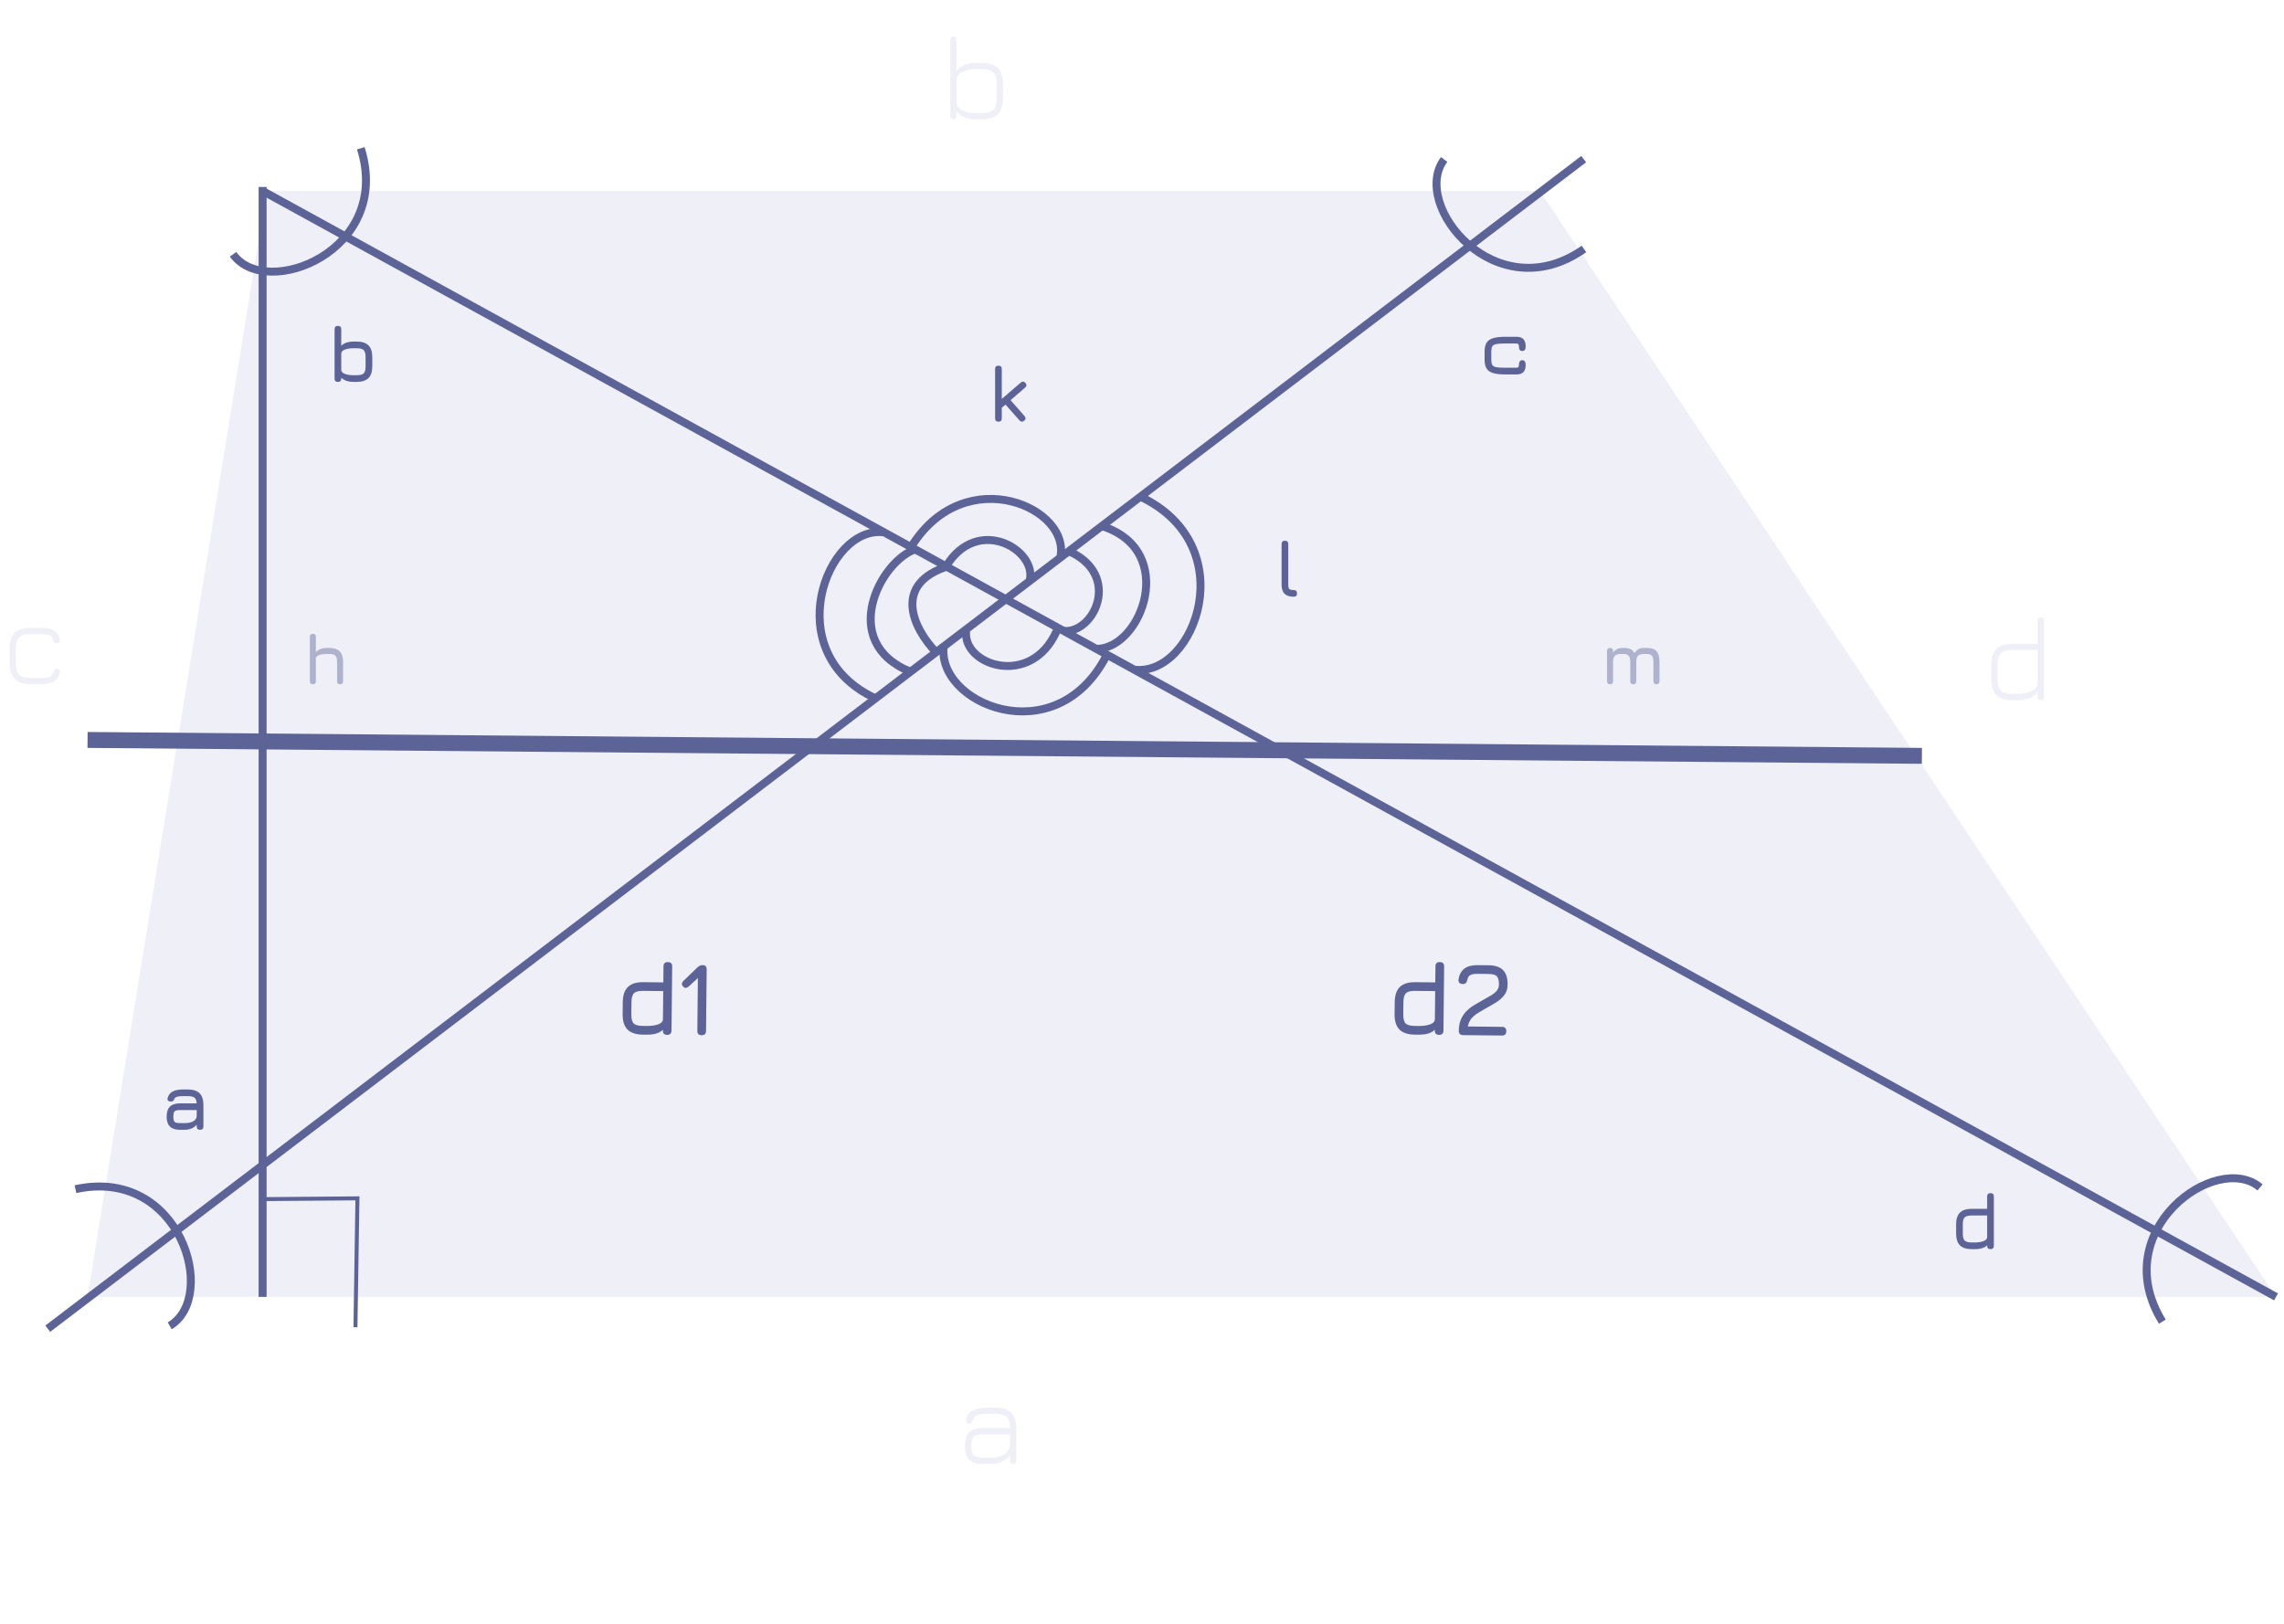
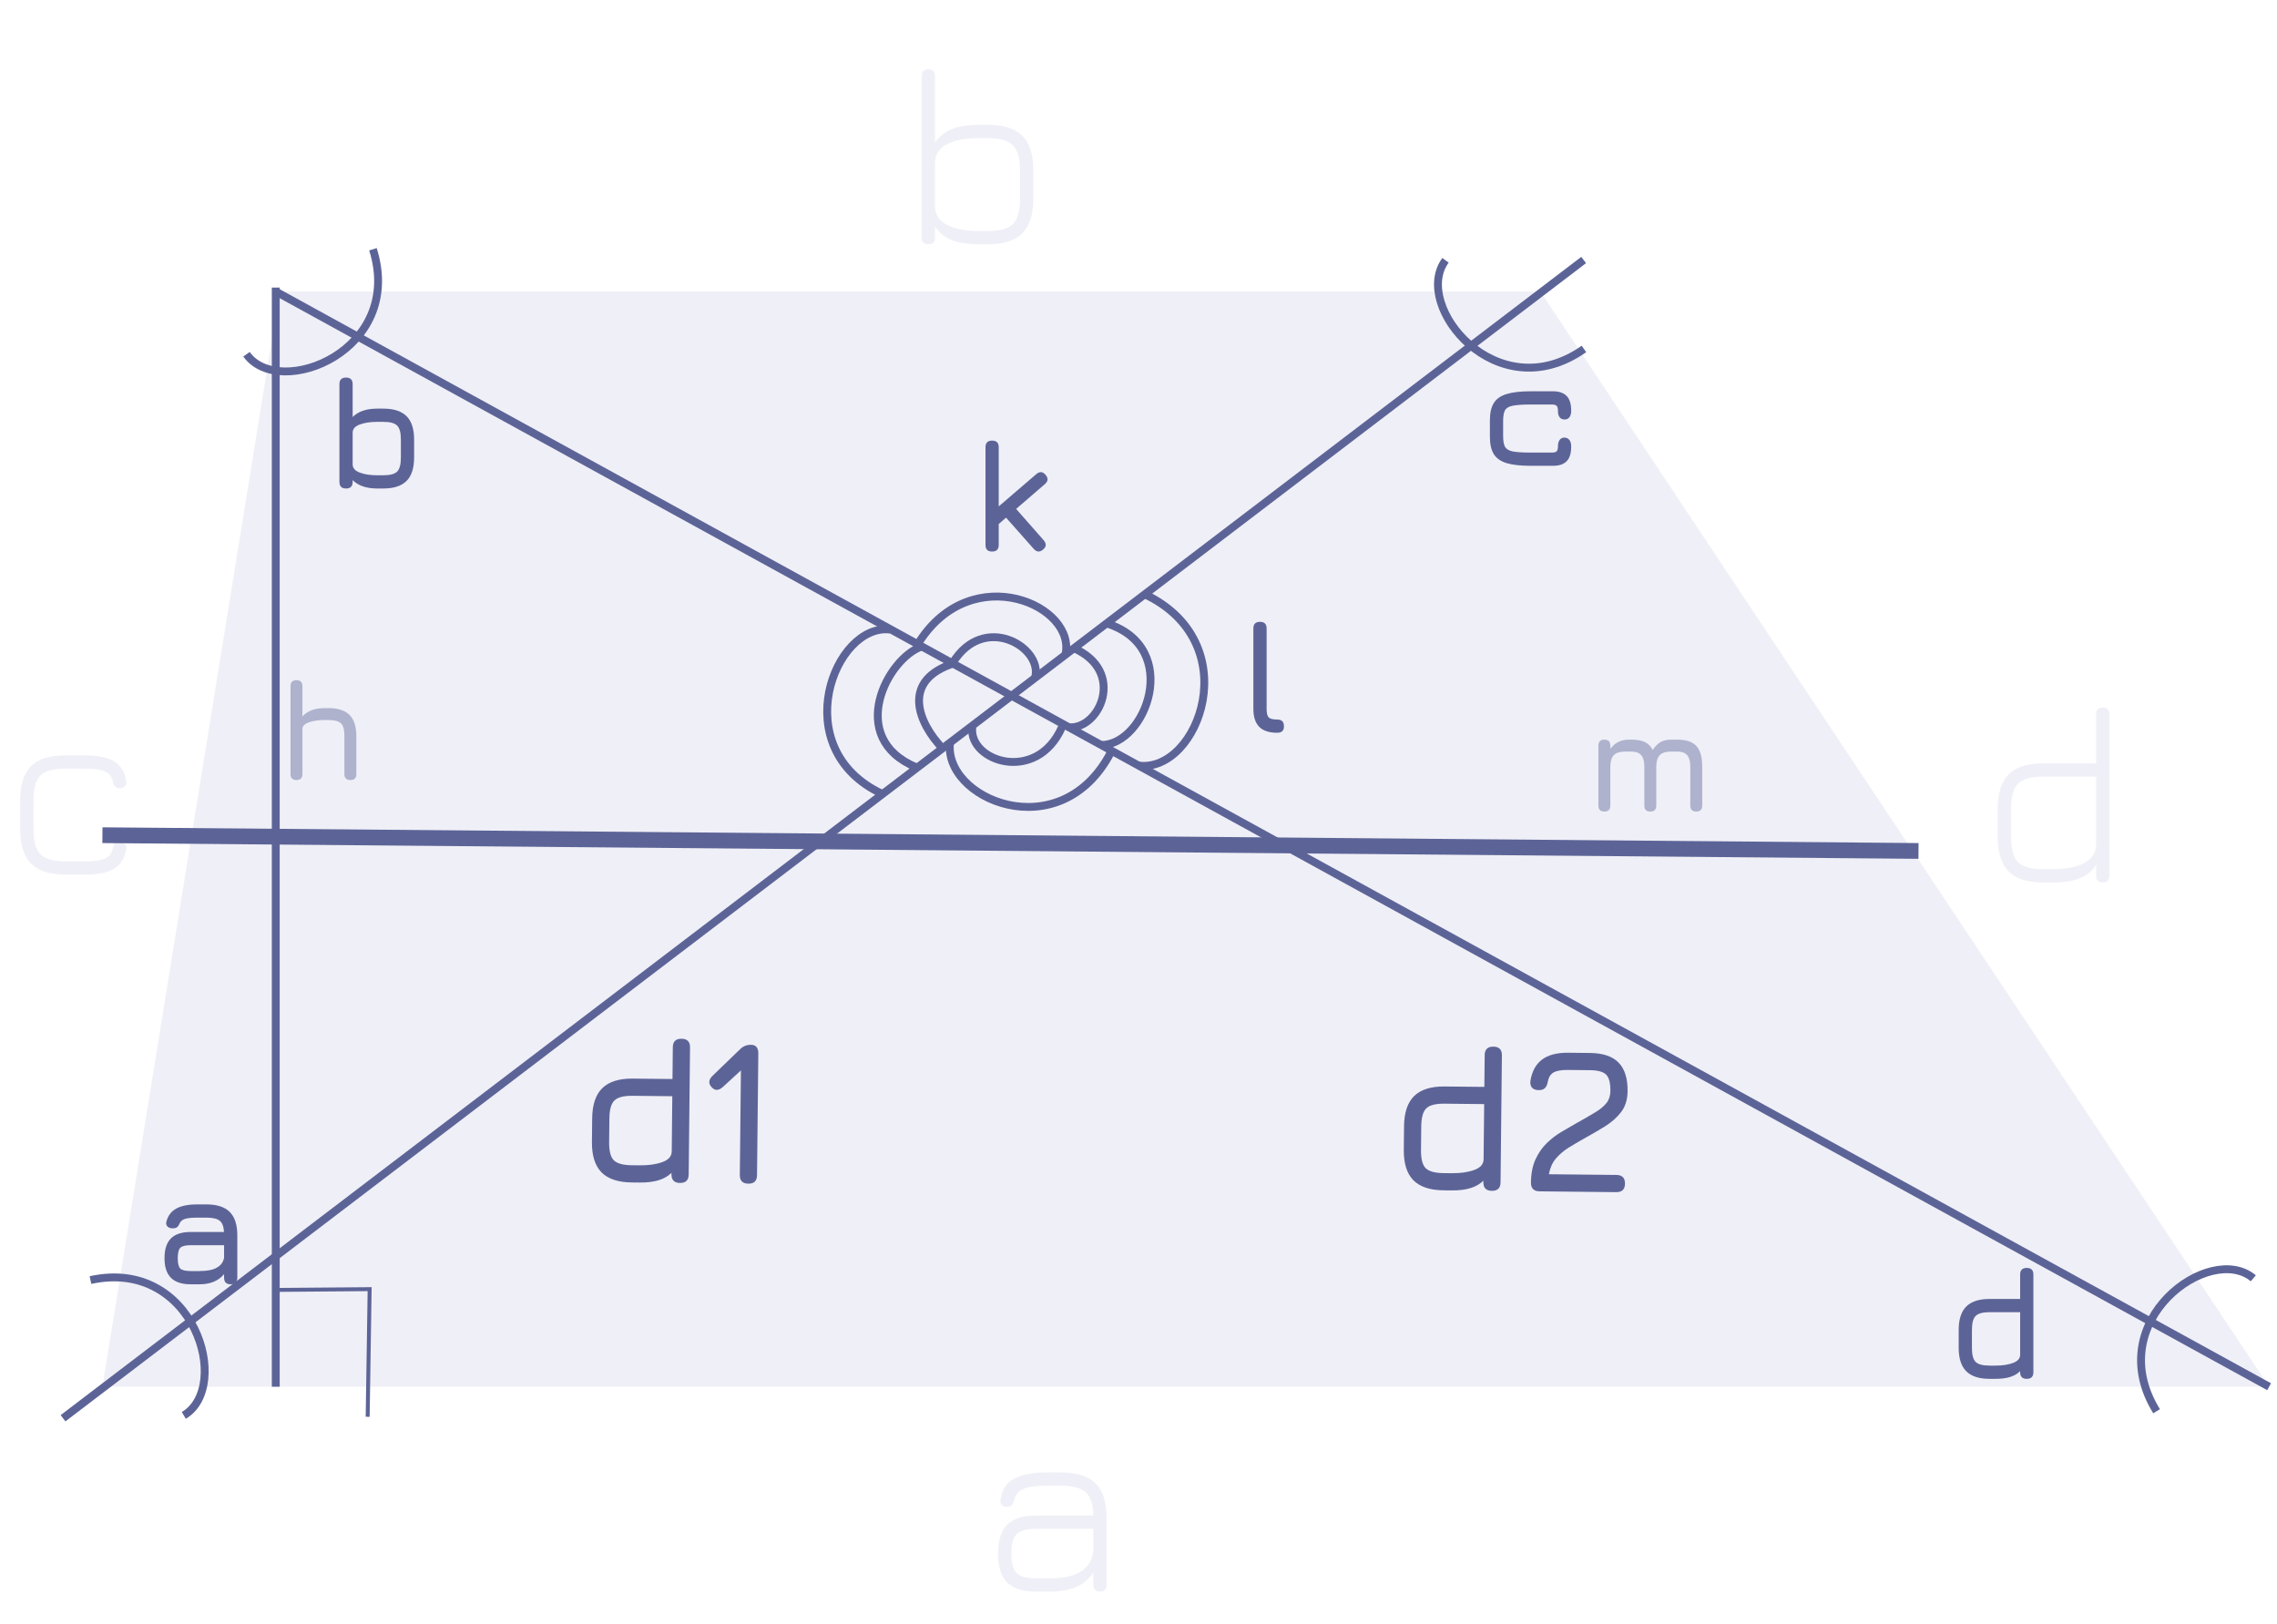
- <svg xmlns="http://www.w3.org/2000/svg" width="287" height="204" viewBox="0 0 287 204" fill="none">
-   <path d="M11 163L33.5 24H193.5L286 163H11Z" fill="#EFEFF7" />
-   <path d="M33 24L286 163" stroke="#5C6497" />
-   <path d="M199 20L6 167" stroke="#5C6497" />
-   <path d="M111.006 66.905C103.912 66.02 97.722 81.992 109.93 87.74" stroke="#5C6497" />
-   <path d="M181.467 20.041C177.186 25.766 187.999 39.052 199.037 31.29" stroke="#5C6497" />
-   <path d="M283.991 149.24C278.531 144.626 264.625 154.629 271.716 166.11" stroke="#5C6497" />
-   <path d="M29.285 31.961C33.441 37.779 49.382 31.508 45.336 18.634" stroke="#5C6497" />
-   <path d="M21.328 166.638C27.492 163.016 22.666 146.58 9.483 149.463" stroke="#5C6497" />
-   <path d="M115.021 69.042C110.646 70.498 105.298 80.649 114.312 84.391" stroke="#5C6497" />
-   <path d="M119.201 71.142C112.202 73.316 114.589 78.837 117.679 82.032" stroke="#5C6497" />
-   <path d="M118.611 81.039C117.413 88.339 132.572 94.856 139.014 82.442" stroke="#5C6497" />
-   <path d="M121.403 79.319C120.931 83.628 129.546 86.533 132.772 79.319" stroke="#5C6497" />
-   <path d="M133.198 70.216C134.814 63.898 121.403 57.891 114.624 68.535" stroke="#5C6497" />
-   <path d="M129.398 72.935C130.313 69.109 122.869 64.713 118.921 71.131" stroke="#5C6497" />
-   <path d="M142.555 84.17C150.119 85.08 156.37 68.516 143.164 62.36" stroke="#5C6497" />
-   <path d="M137.76 81.553C143.441 81.586 148.091 69.213 138.514 66.138" stroke="#5C6497" />
-   <path d="M133.623 79.298C137.527 79.674 141.018 72.207 134.252 69.251" stroke="#5C6497" />
-   <path d="M33 23.5V163" stroke="#5C6497" />
-   <path d="M32.93 150.715L44.915 150.616L44.665 166.816" stroke="#5C6497" stroke-width="0.5" />
-   <path d="M3.908 86C2.973 86 2.288 85.782 1.853 85.347C1.417 84.912 1.2 84.228 1.2 83.293V81.597C1.2 80.662 1.415 79.98 1.845 79.55C2.28 79.115 2.967 78.903 3.908 78.912H5.138C5.872 78.912 6.433 79.037 6.817 79.287C7.207 79.532 7.44 79.92 7.515 80.45C7.53 80.585 7.5 80.688 7.425 80.757C7.355 80.828 7.255 80.862 7.125 80.862C7.005 80.862 6.915 80.832 6.855 80.772C6.795 80.707 6.75 80.615 6.72 80.495C6.665 80.205 6.518 80 6.277 79.88C6.037 79.76 5.657 79.7 5.138 79.7H3.908C3.192 79.69 2.692 79.825 2.408 80.105C2.127 80.38 1.988 80.877 1.988 81.597V83.293C1.988 84.007 2.127 84.507 2.408 84.793C2.692 85.073 3.192 85.213 3.908 85.213H5.138C5.657 85.213 6.037 85.153 6.277 85.032C6.518 84.912 6.665 84.705 6.72 84.41C6.75 84.29 6.795 84.2 6.855 84.14C6.915 84.075 7.005 84.043 7.125 84.043C7.255 84.043 7.355 84.08 7.425 84.155C7.5 84.225 7.53 84.325 7.515 84.455C7.44 84.985 7.207 85.375 6.817 85.625C6.433 85.875 5.872 86 5.138 86H3.908Z" fill="#EFEFF7" />
-   <path d="M123.51 184C122.73 184 122.158 183.82 121.793 183.46C121.433 183.095 121.253 182.522 121.253 181.742C121.253 180.962 121.435 180.39 121.8 180.025C122.165 179.66 122.735 179.477 123.51 179.477H126.923C126.913 178.817 126.763 178.357 126.473 178.097C126.188 177.832 125.7 177.7 125.01 177.7H124.14C123.505 177.7 123.04 177.767 122.745 177.902C122.45 178.037 122.268 178.267 122.198 178.592C122.163 178.717 122.115 178.81 122.055 178.87C122 178.925 121.91 178.952 121.785 178.952C121.655 178.952 121.553 178.917 121.478 178.847C121.408 178.772 121.383 178.672 121.403 178.547C121.468 177.977 121.725 177.562 122.175 177.302C122.63 177.042 123.285 176.912 124.14 176.912H125.01C125.945 176.912 126.628 177.13 127.058 177.565C127.493 177.995 127.71 178.677 127.71 179.612V183.602C127.71 183.867 127.58 184 127.32 184C127.055 184 126.923 183.867 126.923 183.602V182.86C126.443 183.62 125.585 184 124.35 184H123.51ZM123.51 183.212H124.35C124.835 183.212 125.26 183.16 125.625 183.055C125.995 182.945 126.293 182.77 126.518 182.53C126.743 182.29 126.878 181.97 126.923 181.57V180.265H123.51C122.955 180.265 122.57 180.372 122.355 180.587C122.145 180.797 122.04 181.182 122.04 181.742C122.04 182.297 122.145 182.682 122.355 182.898C122.57 183.107 122.955 183.212 123.51 183.212Z" fill="#EFEFF7" />
-   <path d="M252.908 88C251.973 88 251.288 87.782 250.853 87.347C250.418 86.912 250.2 86.228 250.2 85.293V83.612C250.2 82.677 250.418 81.995 250.853 81.565C251.288 81.13 251.973 80.912 252.908 80.912H256.05V77.987C256.05 77.728 256.183 77.597 256.448 77.597C256.708 77.597 256.838 77.728 256.838 77.987V87.603C256.838 87.868 256.708 88 256.448 88C256.183 88 256.05 87.868 256.05 87.603V86.957C255.835 87.302 255.52 87.562 255.105 87.737C254.69 87.912 254.148 88 253.478 88H252.908ZM252.908 87.213H253.478C254.258 87.213 254.88 87.09 255.345 86.845C255.815 86.595 256.05 86.222 256.05 85.728V81.7H252.908C252.193 81.7 251.693 81.843 251.408 82.127C251.128 82.407 250.988 82.903 250.988 83.612V85.293C250.988 86.007 251.128 86.507 251.408 86.793C251.693 87.073 252.193 87.213 252.908 87.213Z" fill="#EFEFF7" />
-   <path d="M119.8 15C119.535 15 119.403 14.867 119.403 14.602V4.987C119.403 4.728 119.535 4.598 119.8 4.598C120.06 4.598 120.19 4.728 120.19 4.987V8.955C120.415 8.61 120.735 8.348 121.15 8.168C121.57 7.987 122.11 7.897 122.77 7.897H123.34C124.275 7.897 124.958 8.115 125.388 8.55C125.823 8.985 126.04 9.67 126.04 10.605V12.293C126.04 13.227 125.823 13.912 125.388 14.348C124.958 14.783 124.275 15 123.34 15H122.77C122.11 15 121.57 14.912 121.15 14.738C120.735 14.557 120.415 14.293 120.19 13.943V14.602C120.19 14.867 120.06 15 119.8 15ZM122.77 14.213H123.34C124.055 14.213 124.553 14.072 124.833 13.793C125.113 13.508 125.253 13.008 125.253 12.293V10.605C125.253 9.89 125.11 9.393 124.825 9.113C124.545 8.828 124.05 8.685 123.34 8.685H122.77C121.99 8.685 121.365 8.807 120.895 9.053C120.425 9.297 120.19 9.67 120.19 10.17V12.758C120.2 13.242 120.44 13.607 120.91 13.852C121.38 14.092 122 14.213 122.77 14.213Z" fill="#EFEFF7" />
-   <path d="M39.314 86C39.062 86 38.936 85.874 38.936 85.622V80.042C38.936 79.79 39.062 79.664 39.314 79.664C39.566 79.664 39.692 79.79 39.692 80.042V81.963C40.01 81.612 40.478 81.437 41.096 81.437H41.348C41.948 81.437 42.392 81.581 42.68 81.869C42.968 82.157 43.112 82.601 43.112 83.201V85.622C43.112 85.874 42.986 86 42.734 86C42.482 86 42.356 85.874 42.356 85.622V83.201C42.356 82.808 42.284 82.543 42.14 82.404C41.999 82.263 41.735 82.193 41.348 82.193H41.096C40.736 82.193 40.422 82.235 40.156 82.319C39.889 82.4 39.734 82.529 39.692 82.706V85.622C39.692 85.874 39.566 86 39.314 86Z" fill="#AEB2CD" />
-   <path d="M206.931 81.437C207.498 81.437 207.905 81.57 208.151 81.838C208.4 82.105 208.524 82.547 208.524 83.165V85.622C208.524 85.874 208.398 86 208.146 86C207.894 86 207.768 85.874 207.768 85.622V83.165C207.768 82.823 207.702 82.576 207.57 82.422C207.441 82.269 207.228 82.193 206.931 82.193H206.562C206.22 82.193 205.976 82.269 205.829 82.422C205.682 82.576 205.608 82.823 205.608 83.165V85.622C205.608 85.874 205.482 86 205.23 86C204.978 86 204.852 85.874 204.852 85.622V83.165C204.852 82.823 204.786 82.576 204.654 82.422C204.525 82.269 204.312 82.193 204.015 82.193H203.646C203.304 82.193 203.06 82.269 202.913 82.422C202.766 82.576 202.692 82.823 202.692 83.165V85.622C202.692 85.874 202.566 86 202.314 86C202.062 86 201.936 85.874 201.936 85.622V81.815C201.936 81.563 202.062 81.437 202.314 81.437C202.566 81.437 202.692 81.563 202.692 81.815V82.022C202.851 81.815 203.025 81.666 203.214 81.576C203.406 81.484 203.634 81.437 203.898 81.437H204.015C204.387 81.437 204.68 81.49 204.893 81.594C205.106 81.697 205.268 81.863 205.379 82.094C205.538 81.857 205.706 81.689 205.883 81.59C206.063 81.488 206.289 81.437 206.562 81.437H206.931Z" fill="#AEB2CD" />
-   <path d="M80.76 130.037C79.898 130.028 79.259 129.813 78.843 129.393C78.431 128.968 78.23 128.325 78.239 127.462L78.255 125.968C78.264 125.101 78.479 124.462 78.899 124.05C79.324 123.639 79.967 123.437 80.83 123.446L83.352 123.473L83.373 121.458C83.377 121.094 83.561 120.914 83.924 120.918C84.288 120.922 84.469 121.106 84.465 121.47L84.38 129.529C84.376 129.893 84.192 130.073 83.828 130.069C83.464 130.066 83.284 129.882 83.288 129.518L83.289 129.427C83.083 129.633 82.815 129.788 82.484 129.893C82.154 129.998 81.744 130.047 81.254 130.042L80.76 130.037ZM80.772 128.945L81.266 128.95C81.838 128.956 82.32 128.888 82.711 128.745C83.103 128.601 83.3 128.378 83.303 128.075L83.34 124.565L80.818 124.538C80.255 124.532 79.87 124.632 79.665 124.838C79.459 125.04 79.353 125.42 79.347 125.979L79.331 127.474C79.325 128.037 79.423 128.422 79.624 128.628C79.83 128.833 80.213 128.939 80.772 128.945ZM88.165 130.115C87.801 130.111 87.621 129.927 87.625 129.563L87.695 122.856L87.997 122.651L86.553 123.975C86.443 124.078 86.328 124.139 86.206 124.16C86.085 124.176 85.966 124.125 85.85 124.006C85.619 123.77 85.634 123.523 85.897 123.266L87.657 121.568C87.841 121.388 88.067 121.3 88.336 121.302C88.648 121.306 88.802 121.489 88.798 121.853L88.717 129.575C88.713 129.939 88.529 130.119 88.165 130.115Z" fill="#5C6497" />
-   <path d="M177.76 130.037C176.898 130.028 176.259 129.813 175.843 129.393C175.431 128.968 175.23 128.325 175.239 127.462L175.255 125.968C175.264 125.101 175.479 124.462 175.899 124.05C176.324 123.639 176.967 123.437 177.83 123.446L180.352 123.473L180.373 121.458C180.377 121.094 180.56 120.914 180.924 120.918C181.288 120.922 181.469 121.106 181.465 121.47L181.38 129.529C181.376 129.893 181.192 130.073 180.828 130.069C180.464 130.066 180.284 129.882 180.288 129.518L180.289 129.427C180.083 129.633 179.815 129.788 179.484 129.893C179.154 129.998 178.744 130.047 178.254 130.042L177.76 130.037ZM177.772 128.945L178.266 128.95C178.838 128.956 179.319 128.888 179.711 128.745C180.103 128.601 180.3 128.378 180.303 128.075L180.34 124.565L177.818 124.538C177.255 124.532 176.87 124.632 176.664 124.838C176.459 125.04 176.353 125.42 176.347 125.979L176.331 127.474C176.325 128.037 176.423 128.422 176.625 128.628C176.83 128.833 177.213 128.939 177.772 128.945ZM188.724 130.153L183.863 130.101C183.49 130.097 183.306 129.914 183.309 129.55C183.316 128.969 183.412 128.476 183.598 128.07C183.789 127.661 184.028 127.317 184.317 127.038C184.611 126.755 184.921 126.518 185.248 126.326C185.575 126.13 185.878 125.954 186.157 125.796C186.641 125.528 187.044 125.296 187.367 125.101C187.694 124.905 187.939 124.704 188.101 124.497C188.264 124.291 188.347 124.038 188.35 123.739C188.355 123.224 188.266 122.876 188.081 122.696C187.901 122.512 187.558 122.418 187.051 122.413L185.66 122.398C185.253 122.394 184.951 122.445 184.755 122.551C184.559 122.657 184.433 122.857 184.378 123.151C184.346 123.324 184.286 123.456 184.198 123.546C184.111 123.636 183.978 123.68 183.8 123.678C183.618 123.676 183.48 123.627 183.386 123.531C183.291 123.43 183.254 123.287 183.273 123.101C183.371 122.491 183.616 122.038 184.009 121.743C184.402 121.444 184.956 121.298 185.671 121.306L187.062 121.321C187.877 121.329 188.479 121.533 188.869 121.931C189.26 122.33 189.45 122.936 189.442 123.751C189.436 124.271 189.304 124.705 189.045 125.053C188.785 125.397 188.446 125.701 188.027 125.966C187.609 126.225 187.16 126.487 186.68 126.751C186.331 126.947 186 127.142 185.686 127.338C185.376 127.535 185.109 127.764 184.886 128.026C184.666 128.288 184.52 128.618 184.446 129.015L188.736 129.061C189.1 129.064 189.28 129.248 189.276 129.612C189.272 129.976 189.088 130.156 188.724 130.153Z" fill="#5C6497" />
-   <path d="M11 93L241.5 95" stroke="#5C6497" stroke-width="2" />
-   <path d="M42.46 48C42.18 48 42.04 47.86 42.04 47.58V41.38C42.04 41.1 42.18 40.96 42.46 40.96C42.74 40.96 42.88 41.1 42.88 41.38V43.465C43.053 43.288 43.27 43.155 43.53 43.065C43.79 42.975 44.093 42.93 44.44 42.93H44.82C45.487 42.93 45.98 43.09 46.3 43.41C46.62 43.73 46.78 44.223 46.78 44.89V46.04C46.78 46.703 46.62 47.197 46.3 47.52C45.98 47.84 45.487 48 44.82 48H44.44C44.093 48 43.79 47.955 43.53 47.865C43.27 47.775 43.053 47.643 42.88 47.47V47.58C42.88 47.86 42.74 48 42.46 48ZM44.44 47.16H44.82C45.257 47.16 45.552 47.082 45.705 46.925C45.862 46.765 45.94 46.47 45.94 46.04V44.89C45.94 44.453 45.86 44.158 45.7 44.005C45.543 43.848 45.25 43.77 44.82 43.77H44.44C44 43.77 43.63 43.827 43.33 43.94C43.03 44.05 42.88 44.223 42.88 44.46V46.47C42.88 46.703 43.03 46.877 43.33 46.99C43.63 47.103 44 47.16 44.44 47.16Z" fill="#5C6497" />
-   <path d="M189.14 47.06C188.5 47.06 187.99 47.003 187.61 46.89C187.233 46.773 186.962 46.582 186.795 46.315C186.632 46.045 186.55 45.68 186.55 45.22V44.17C186.55 43.71 186.632 43.347 186.795 43.08C186.962 42.81 187.233 42.618 187.61 42.505C187.99 42.388 188.5 42.33 189.14 42.33H190.55C190.813 42.33 191.03 42.375 191.2 42.465C191.373 42.552 191.502 42.687 191.585 42.87C191.668 43.05 191.71 43.28 191.71 43.56C191.71 43.74 191.673 43.878 191.6 43.975C191.53 44.072 191.427 44.12 191.29 44.12C191.157 44.12 191.053 44.075 190.98 43.985C190.907 43.892 190.87 43.763 190.87 43.6C190.87 43.433 190.843 43.32 190.79 43.26C190.737 43.2 190.633 43.17 190.48 43.17H189.14C188.637 43.17 188.26 43.195 188.01 43.245C187.76 43.292 187.593 43.388 187.51 43.535C187.43 43.682 187.39 43.903 187.39 44.2V45.19C187.39 45.483 187.43 45.705 187.51 45.855C187.593 46.002 187.76 46.1 188.01 46.15C188.26 46.197 188.637 46.22 189.14 46.22H190.48C190.637 46.22 190.74 46.192 190.79 46.135C190.843 46.078 190.87 45.967 190.87 45.8C190.87 45.643 190.905 45.517 190.975 45.42C191.045 45.32 191.147 45.27 191.28 45.27C191.41 45.27 191.513 45.318 191.59 45.415C191.67 45.508 191.71 45.65 191.71 45.84C191.71 46.117 191.668 46.347 191.585 46.53C191.502 46.71 191.373 46.843 191.2 46.93C191.03 47.017 190.813 47.06 190.55 47.06H189.14Z" fill="#5C6497" />
-   <path d="M247.76 157C247.097 157 246.603 156.84 246.28 156.52C245.96 156.197 245.8 155.703 245.8 155.04V153.89C245.8 153.223 245.96 152.73 246.28 152.41C246.603 152.09 247.097 151.93 247.76 151.93H249.7V150.38C249.7 150.1 249.84 149.96 250.12 149.96C250.4 149.96 250.54 150.1 250.54 150.38V156.58C250.54 156.86 250.4 157 250.12 157C249.84 157 249.7 156.86 249.7 156.58V156.51C249.543 156.67 249.338 156.792 249.085 156.875C248.832 156.958 248.517 157 248.14 157H247.76ZM247.76 156.16H248.14C248.58 156.16 248.95 156.103 249.25 155.99C249.55 155.877 249.7 155.703 249.7 155.47V152.77H247.76C247.327 152.77 247.032 152.85 246.875 153.01C246.718 153.167 246.64 153.46 246.64 153.89V155.04C246.64 155.473 246.718 155.768 246.875 155.925C247.035 156.082 247.33 156.16 247.76 156.16Z" fill="#5C6497" />
-   <path d="M125.46 53C125.18 53 125.04 52.86 125.04 52.58V46.38C125.04 46.1 125.18 45.96 125.46 45.96C125.74 45.96 125.88 46.1 125.88 46.38V50.135L128.26 48.09C128.473 47.907 128.67 47.92 128.85 48.13C129.033 48.343 129.02 48.54 128.81 48.72L126.985 50.295L128.73 52.28C128.917 52.497 128.907 52.693 128.7 52.87C128.487 53.053 128.287 53.04 128.1 52.83L126.345 50.85L125.88 51.25V52.58C125.88 52.86 125.74 53 125.46 53Z" fill="#5C6497" />
-   <path d="M162.55 75C162.04 75 161.66 74.875 161.41 74.625C161.163 74.372 161.04 73.99 161.04 73.48V68.38C161.04 68.1 161.18 67.96 161.46 67.96C161.74 67.96 161.88 68.1 161.88 68.38V73.48C161.88 73.75 161.923 73.932 162.01 74.025C162.1 74.115 162.28 74.16 162.55 74.16C162.837 74.16 162.98 74.3 162.98 74.58C162.99 74.86 162.847 75 162.55 75Z" fill="#5C6497" />
-   <path d="M22.6 142C22.04 142 21.623 141.863 21.35 141.59C21.077 141.317 20.94 140.9 20.94 140.34C20.94 139.78 21.075 139.363 21.345 139.09C21.618 138.817 22.037 138.68 22.6 138.68H24.715C24.695 138.33 24.603 138.092 24.44 137.965C24.277 137.835 23.997 137.77 23.6 137.77H23.02C22.687 137.77 22.438 137.793 22.275 137.84C22.112 137.883 21.997 137.963 21.93 138.08C21.87 138.22 21.808 138.317 21.745 138.37C21.682 138.423 21.587 138.45 21.46 138.45C21.32 138.45 21.21 138.412 21.13 138.335C21.05 138.255 21.027 138.15 21.06 138.02C21.16 137.643 21.368 137.368 21.685 137.195C22.005 137.018 22.45 136.93 23.02 136.93H23.6C24.267 136.93 24.76 137.09 25.08 137.41C25.4 137.73 25.56 138.223 25.56 138.89V141.58C25.56 141.86 25.42 142 25.14 142C24.86 142 24.72 141.86 24.72 141.58V141.355C24.363 141.785 23.843 142 23.16 142H22.6ZM22.6 141.16H23.16C23.407 141.16 23.638 141.138 23.855 141.095C24.072 141.048 24.257 140.965 24.41 140.845C24.567 140.725 24.67 140.553 24.72 140.33V139.52H22.6C22.27 139.52 22.05 139.575 21.94 139.685C21.833 139.795 21.78 140.013 21.78 140.34C21.78 140.67 21.833 140.89 21.94 141C22.05 141.107 22.27 141.16 22.6 141.16Z" fill="#5C6497" />
+ <svg xmlns="http://www.w3.org/2000/svg" width="289" height="206" viewBox="0 0 289 206" fill="none">
+   <path d="M13 176L35.5 37H195.5L288 176H13Z" fill="#EFEFF7" />
+   <path d="M35 37L288 176" stroke="#5C6497" />
+   <path d="M201 33L8 180" stroke="#5C6497" />
+   <path d="M113.006 79.905C105.912 79.02 99.722 94.992 111.93 100.74" stroke="#5C6497" />
+   <path d="M183.467 33.041C179.186 38.766 189.999 52.052 201.037 44.29" stroke="#5C6497" />
+   <path d="M285.991 162.24C280.531 157.626 266.625 167.629 273.716 179.11" stroke="#5C6497" />
+   <path d="M31.285 44.961C35.441 50.779 51.382 44.508 47.336 31.634" stroke="#5C6497" />
+   <path d="M23.328 179.638C29.492 176.016 24.666 159.58 11.483 162.463" stroke="#5C6497" />
+   <path d="M117.021 82.042C112.646 83.498 107.298 93.649 116.312 97.391" stroke="#5C6497" />
+   <path d="M121.201 84.142C114.202 86.316 116.589 91.837 119.679 95.032" stroke="#5C6497" />
+   <path d="M120.611 94.039C119.413 101.339 134.572 107.856 141.014 95.442" stroke="#5C6497" />
+   <path d="M123.403 92.319C122.931 96.628 131.546 99.533 134.772 92.319" stroke="#5C6497" />
+   <path d="M135.198 83.216C136.814 76.898 123.403 70.891 116.624 81.535" stroke="#5C6497" />
+   <path d="M131.398 85.935C132.313 82.109 124.869 77.713 120.921 84.131" stroke="#5C6497" />
+   <path d="M144.555 97.17C152.119 98.08 158.37 81.516 145.164 75.36" stroke="#5C6497" />
+   <path d="M139.76 94.553C145.441 94.586 150.091 82.213 140.514 79.138" stroke="#5C6497" />
+   <path d="M135.623 92.298C139.527 92.674 143.018 85.207 136.252 82.251" stroke="#5C6497" />
+   <path d="M35 36.5V176" stroke="#5C6497" />
+   <path d="M34.93 163.715L46.915 163.616L46.665 179.816" stroke="#5C6497" stroke-width="0.5" />
+   <path d="M8.336 111C6.341 111 4.88 110.536 3.952 109.608C3.024 108.68 2.56 107.219 2.56 105.224V101.608C2.56 99.613 3.019 98.157 3.936 97.24C4.864 96.312 6.331 95.859 8.336 95.88H10.96C12.528 95.88 13.723 96.147 14.544 96.68C15.376 97.203 15.872 98.029 16.032 99.16C16.064 99.448 16 99.667 15.84 99.816C15.691 99.965 15.477 100.04 15.2 100.04C14.944 100.04 14.752 99.976 14.624 99.848C14.496 99.709 14.4 99.512 14.336 99.256C14.219 98.637 13.904 98.2 13.392 97.944C12.88 97.688 12.069 97.56 10.96 97.56H8.336C6.811 97.539 5.744 97.827 5.136 98.424C4.539 99.011 4.24 100.072 4.24 101.608L4.24 105.224C4.24 106.749 4.539 107.816 5.136 108.424C5.744 109.021 6.811 109.32 8.336 109.32H10.96C12.069 109.32 12.88 109.192 13.392 108.936C13.904 108.68 14.219 108.237 14.336 107.608C14.4 107.352 14.496 107.16 14.624 107.032C14.752 106.893 14.944 106.824 15.2 106.824C15.477 106.824 15.691 106.904 15.84 107.064C16 107.213 16.064 107.427 16.032 107.704C15.872 108.835 15.376 109.667 14.544 110.2C13.723 110.733 12.528 111 10.96 111H8.336Z" fill="#EFEFF7" />
+   <path d="M131.488 202C129.824 202 128.603 201.616 127.824 200.848C127.056 200.069 126.672 198.848 126.672 197.184C126.672 195.52 127.061 194.299 127.84 193.52C128.619 192.741 129.835 192.352 131.488 192.352H138.768C138.747 190.944 138.427 189.963 137.808 189.408C137.2 188.843 136.16 188.56 134.688 188.56H132.832C131.477 188.56 130.485 188.704 129.856 188.992C129.227 189.28 128.837 189.771 128.688 190.464C128.613 190.731 128.512 190.928 128.384 191.056C128.267 191.173 128.075 191.232 127.808 191.232C127.531 191.232 127.312 191.157 127.152 191.008C127.003 190.848 126.949 190.635 126.992 190.368C127.131 189.152 127.68 188.267 128.64 187.712C129.611 187.157 131.008 186.88 132.832 186.88H134.688C136.683 186.88 138.139 187.344 139.056 188.272C139.984 189.189 140.448 190.645 140.448 192.64V201.152C140.448 201.717 140.171 202 139.616 202C139.051 202 138.768 201.717 138.768 201.152V199.568C137.744 201.189 135.915 202 133.28 202H131.488ZM131.488 200.32H133.28C134.315 200.32 135.221 200.208 136 199.984C136.789 199.749 137.424 199.376 137.904 198.864C138.384 198.352 138.672 197.669 138.768 196.816V194.032H131.488C130.304 194.032 129.483 194.261 129.024 194.72C128.576 195.168 128.352 195.989 128.352 197.184C128.352 198.368 128.576 199.189 129.024 199.648C129.483 200.096 130.304 200.32 131.488 200.32Z" fill="#EFEFF7" />
+   <path d="M259.336 112C257.341 112 255.88 111.536 254.952 110.608C254.024 109.68 253.56 108.219 253.56 106.224V102.64C253.56 100.645 254.024 99.189 254.952 98.272C255.88 97.344 257.341 96.88 259.336 96.88H266.04V90.64C266.04 90.085 266.323 89.808 266.888 89.808C267.443 89.808 267.72 90.085 267.72 90.64V111.152C267.72 111.717 267.443 112 266.888 112C266.323 112 266.04 111.717 266.04 111.152V109.776C265.581 110.512 264.909 111.067 264.024 111.44C263.139 111.813 261.981 112 260.552 112H259.336ZM259.336 110.32H260.552C262.216 110.32 263.544 110.059 264.536 109.536C265.539 109.003 266.04 108.208 266.04 107.152V98.56H259.336C257.811 98.56 256.744 98.864 256.136 99.472C255.539 100.069 255.24 101.125 255.24 102.64V106.224C255.24 107.749 255.539 108.816 256.136 109.424C256.744 110.021 257.811 110.32 259.336 110.32Z" fill="#EFEFF7" />
+   <path d="M117.84 31C117.275 31 116.992 30.717 116.992 30.152V9.64C116.992 9.085 117.275 8.808 117.84 8.808C118.395 8.808 118.672 9.085 118.672 9.64V18.104C119.152 17.368 119.835 16.808 120.72 16.424C121.616 16.04 122.768 15.848 124.176 15.848H125.392C127.387 15.848 128.843 16.312 129.76 17.24C130.688 18.168 131.152 19.629 131.152 21.624V25.224C131.152 27.219 130.688 28.68 129.76 29.608C128.843 30.536 127.387 31 125.392 31H124.176C122.768 31 121.616 30.813 120.72 30.44C119.835 30.056 119.152 29.491 118.672 28.744V30.152C118.672 30.717 118.395 31 117.84 31ZM124.176 29.32H125.392C126.917 29.32 127.979 29.021 128.576 28.424C129.173 27.816 129.472 26.749 129.472 25.224V21.624C129.472 20.099 129.168 19.037 128.56 18.44C127.963 17.832 126.907 17.528 125.392 17.528H124.176C122.512 17.528 121.179 17.789 120.176 18.312C119.173 18.835 118.672 19.629 118.672 20.696V26.216C118.693 27.251 119.205 28.029 120.208 28.552C121.211 29.064 122.533 29.32 124.176 29.32Z" fill="#EFEFF7" />
+   <path d="M37.628 99C37.124 99 36.872 98.748 36.872 98.244V87.084C36.872 86.58 37.124 86.328 37.628 86.328C38.132 86.328 38.384 86.58 38.384 87.084V90.927C39.02 90.225 39.956 89.874 41.192 89.874H41.696C42.896 89.874 43.784 90.162 44.36 90.738C44.936 91.314 45.224 92.202 45.224 93.402V98.244C45.224 98.748 44.972 99 44.468 99C43.964 99 43.712 98.748 43.712 98.244V93.402C43.712 92.616 43.568 92.085 43.28 91.809C42.998 91.527 42.47 91.386 41.696 91.386H41.192C40.472 91.386 39.845 91.47 39.311 91.638C38.777 91.8 38.468 92.058 38.384 92.412V98.244C38.384 98.748 38.132 99 37.628 99Z" fill="#AEB2CD" />
+   <path d="M212.862 93.874C213.996 93.874 214.809 94.141 215.301 94.675C215.799 95.209 216.048 96.094 216.048 97.33V102.244C216.048 102.748 215.796 103 215.292 103C214.788 103 214.536 102.748 214.536 102.244V97.33C214.536 96.646 214.404 96.151 214.14 95.845C213.882 95.539 213.456 95.386 212.862 95.386H212.124C211.44 95.386 210.951 95.539 210.657 95.845C210.363 96.151 210.216 96.646 210.216 97.33V102.244C210.216 102.748 209.964 103 209.46 103C208.956 103 208.704 102.748 208.704 102.244V97.33C208.704 96.646 208.572 96.151 208.308 95.845C208.05 95.539 207.624 95.386 207.03 95.386H206.292C205.608 95.386 205.119 95.539 204.825 95.845C204.531 96.151 204.384 96.646 204.384 97.33V102.244C204.384 102.748 204.132 103 203.628 103C203.124 103 202.872 102.748 202.872 102.244V94.63C202.872 94.126 203.124 93.874 203.628 93.874C204.132 93.874 204.384 94.126 204.384 94.63V95.044C204.702 94.63 205.05 94.333 205.428 94.153C205.812 93.967 206.268 93.874 206.796 93.874H207.03C207.774 93.874 208.359 93.979 208.785 94.189C209.211 94.393 209.535 94.726 209.757 95.188C210.075 94.714 210.411 94.378 210.765 94.18C211.125 93.976 211.578 93.874 212.124 93.874H212.862Z" fill="#AEB2CD" />
+   <path d="M80.17 150.074C78.446 150.056 77.167 149.627 76.335 148.786C75.512 147.936 75.11 146.649 75.128 144.925L75.16 141.935C75.178 140.202 75.607 138.924 76.448 138.1C77.297 137.277 78.584 136.875 80.309 136.893L85.353 136.946L85.395 132.916C85.403 132.188 85.771 131.828 86.499 131.836C87.227 131.843 87.587 132.211 87.579 132.939L87.409 149.058C87.402 149.786 87.034 150.146 86.306 150.139C85.578 150.131 85.218 149.763 85.225 149.035L85.227 148.853C84.816 149.265 84.279 149.576 83.618 149.785C82.957 149.995 82.137 150.095 81.158 150.085L80.17 150.074ZM80.193 147.89L81.181 147.901C82.325 147.913 83.288 147.776 84.072 147.489C84.855 147.203 85.249 146.756 85.256 146.15L85.33 139.13L80.286 139.077C79.159 139.065 78.39 139.265 77.978 139.677C77.567 140.08 77.355 140.84 77.344 141.958L77.312 144.948C77.3 146.074 77.496 146.844 77.899 147.255C78.31 147.667 79.075 147.879 80.193 147.89ZM94.98 150.23C94.252 150.222 93.892 149.855 93.899 149.127L94.041 135.711L94.643 135.302L91.755 137.949C91.536 138.155 91.305 138.278 91.062 138.319C90.819 138.351 90.582 138.249 90.35 138.013C89.887 137.54 89.918 137.046 90.444 136.532L93.964 133.136C94.332 132.776 94.784 132.599 95.321 132.605C95.945 132.611 96.254 132.979 96.246 133.707L96.083 149.15C96.076 149.878 95.708 150.238 94.98 150.23Z" fill="#5C6497" />
+   <path d="M183.213 151.074C181.489 151.056 180.21 150.627 179.378 149.786C178.555 148.936 178.153 147.649 178.171 145.925L178.203 142.935C178.221 141.202 178.65 139.924 179.491 139.1C180.34 138.277 181.627 137.875 183.352 137.893L188.396 137.946L188.438 133.916C188.446 133.188 188.814 132.828 189.542 132.836C190.269 132.843 190.63 133.211 190.622 133.939L190.452 150.058C190.445 150.786 190.077 151.146 189.349 151.139C188.621 151.131 188.261 150.763 188.268 150.035L188.27 149.853C187.859 150.265 187.322 150.576 186.661 150.785C186 150.995 185.18 151.095 184.201 151.085L183.213 151.074ZM183.236 148.89L184.224 148.901C185.368 148.913 186.332 148.776 187.115 148.489C187.898 148.203 188.292 147.756 188.299 147.15L188.373 140.13L183.329 140.077C182.202 140.065 181.433 140.265 181.021 140.677C180.61 141.08 180.398 141.84 180.386 142.958L180.355 145.948C180.343 147.074 180.539 147.844 180.942 148.255C181.353 148.667 182.118 148.879 183.236 148.89ZM205.141 151.305L195.418 151.203C194.673 151.195 194.304 150.827 194.311 150.099C194.324 148.938 194.516 147.952 194.889 147.141C195.27 146.322 195.749 145.633 196.327 145.076C196.914 144.51 197.534 144.036 198.188 143.652C198.843 143.261 199.449 142.907 200.007 142.593C200.974 142.057 201.781 141.593 202.427 141.201C203.081 140.809 203.57 140.407 203.895 139.994C204.22 139.582 204.386 139.076 204.392 138.478C204.403 137.447 204.224 136.752 203.855 136.393C203.495 136.025 202.808 135.836 201.794 135.825L199.012 135.796C198.198 135.787 197.594 135.889 197.202 136.102C196.81 136.314 196.558 136.715 196.448 137.303C196.384 137.649 196.264 137.912 196.089 138.092C195.914 138.272 195.648 138.36 195.293 138.357C194.929 138.353 194.653 138.255 194.464 138.062C194.276 137.861 194.201 137.574 194.239 137.202C194.434 135.981 194.925 135.077 195.711 134.487C196.497 133.888 197.605 133.597 199.035 133.612L201.817 133.641C203.446 133.658 204.651 134.065 205.431 134.862C206.212 135.659 206.593 136.872 206.576 138.501C206.565 139.541 206.3 140.41 205.782 141.106C205.263 141.794 204.585 142.402 203.747 142.931C202.91 143.451 202.012 143.974 201.053 144.502C200.355 144.893 199.692 145.285 199.064 145.677C198.445 146.069 197.911 146.527 197.464 147.051C197.025 147.575 196.732 148.235 196.585 149.031L205.164 149.121C205.892 149.129 206.252 149.497 206.245 150.225C206.237 150.953 205.869 151.313 205.141 151.305Z" fill="#5C6497" />
+   <path d="M13 106L243.5 108" stroke="#5C6497" stroke-width="2" />
+   <path d="M43.92 62C43.36 62 43.08 61.72 43.08 61.16V48.76C43.08 48.2 43.36 47.92 43.92 47.92C44.48 47.92 44.76 48.2 44.76 48.76V52.93C45.107 52.577 45.54 52.31 46.06 52.13C46.58 51.95 47.187 51.86 47.88 51.86H48.64C49.973 51.86 50.96 52.18 51.6 52.82C52.24 53.46 52.56 54.447 52.56 55.78V58.08C52.56 59.407 52.24 60.393 51.6 61.04C50.96 61.68 49.973 62 48.64 62H47.88C47.187 62 46.58 61.91 46.06 61.73C45.54 61.55 45.107 61.287 44.76 60.94V61.16C44.76 61.72 44.48 62 43.92 62ZM47.88 60.32H48.64C49.513 60.32 50.103 60.163 50.41 59.85C50.723 59.53 50.88 58.94 50.88 58.08V55.78C50.88 54.907 50.72 54.317 50.4 54.01C50.087 53.697 49.5 53.54 48.64 53.54H47.88C47 53.54 46.26 53.653 45.66 53.88C45.06 54.1 44.76 54.447 44.76 54.92V58.94C44.76 59.407 45.06 59.753 45.66 59.98C46.26 60.207 47 60.32 47.88 60.32Z" fill="#5C6497" />
+   <path d="M194.28 59.12C193 59.12 191.98 59.007 191.22 58.78C190.467 58.547 189.923 58.163 189.59 57.63C189.263 57.09 189.1 56.36 189.1 55.44V53.34C189.1 52.42 189.263 51.693 189.59 51.16C189.923 50.62 190.467 50.237 191.22 50.01C191.98 49.777 193 49.66 194.28 49.66H197.1C197.627 49.66 198.06 49.75 198.4 49.93C198.747 50.103 199.003 50.373 199.17 50.74C199.337 51.1 199.42 51.56 199.42 52.12C199.42 52.48 199.347 52.757 199.2 52.95C199.06 53.143 198.853 53.24 198.58 53.24C198.313 53.24 198.107 53.15 197.96 52.97C197.813 52.783 197.74 52.527 197.74 52.2C197.74 51.867 197.687 51.64 197.58 51.52C197.473 51.4 197.267 51.34 196.96 51.34H194.28C193.273 51.34 192.52 51.39 192.02 51.49C191.52 51.583 191.187 51.777 191.02 52.07C190.86 52.363 190.78 52.807 190.78 53.4V55.38C190.78 55.967 190.86 56.41 191.02 56.71C191.187 57.003 191.52 57.2 192.02 57.3C192.52 57.393 193.273 57.44 194.28 57.44H196.96C197.273 57.44 197.48 57.383 197.58 57.27C197.687 57.157 197.74 56.933 197.74 56.6C197.74 56.287 197.81 56.033 197.95 55.84C198.09 55.64 198.293 55.54 198.56 55.54C198.82 55.54 199.027 55.637 199.18 55.83C199.34 56.017 199.42 56.3 199.42 56.68C199.42 57.233 199.337 57.693 199.17 58.06C199.003 58.42 198.747 58.687 198.4 58.86C198.06 59.033 197.627 59.12 197.1 59.12H194.28Z" fill="#5C6497" />
+   <path d="M252.52 175C251.193 175 250.207 174.68 249.56 174.04C248.92 173.393 248.6 172.407 248.6 171.08V168.78C248.6 167.447 248.92 166.46 249.56 165.82C250.207 165.18 251.193 164.86 252.52 164.86H256.4V161.76C256.4 161.2 256.68 160.92 257.24 160.92C257.8 160.92 258.08 161.2 258.08 161.76V174.16C258.08 174.72 257.8 175 257.24 175C256.68 175 256.4 174.72 256.4 174.16V174.02C256.087 174.34 255.677 174.583 255.17 174.75C254.663 174.917 254.033 175 253.28 175H252.52ZM252.52 173.32H253.28C254.16 173.32 254.9 173.207 255.5 172.98C256.1 172.753 256.4 172.407 256.4 171.94V166.54H252.52C251.653 166.54 251.063 166.7 250.75 167.02C250.437 167.333 250.28 167.92 250.28 168.78V171.08C250.28 171.947 250.437 172.537 250.75 172.85C251.07 173.163 251.66 173.32 252.52 173.32Z" fill="#5C6497" />
+   <path d="M125.92 70C125.36 70 125.08 69.72 125.08 69.16V56.76C125.08 56.2 125.36 55.92 125.92 55.92C126.48 55.92 126.76 56.2 126.76 56.76V64.27L131.52 60.18C131.947 59.813 132.34 59.84 132.7 60.26C133.067 60.687 133.04 61.08 132.62 61.44L128.97 64.59L132.46 68.56C132.833 68.993 132.813 69.387 132.4 69.74C131.973 70.107 131.573 70.08 131.2 69.66L127.69 65.7L126.76 66.5V69.16C126.76 69.72 126.48 70 125.92 70Z" fill="#5C6497" />
+   <path d="M162.1 93C161.08 93 160.32 92.75 159.82 92.25C159.327 91.743 159.08 90.98 159.08 89.96V79.76C159.08 79.2 159.36 78.92 159.92 78.92C160.48 78.92 160.76 79.2 160.76 79.76V89.96C160.76 90.5 160.847 90.863 161.02 91.05C161.2 91.23 161.56 91.32 162.1 91.32C162.673 91.32 162.96 91.6 162.96 92.16C162.98 92.72 162.693 93 162.1 93Z" fill="#5C6497" />
+   <path d="M24.2 163C23.08 163 22.247 162.727 21.7 162.18C21.153 161.633 20.88 160.8 20.88 159.68C20.88 158.56 21.15 157.727 21.69 157.18C22.237 156.633 23.073 156.36 24.2 156.36H28.43C28.39 155.66 28.207 155.183 27.88 154.93C27.553 154.67 26.993 154.54 26.2 154.54H25.04C24.373 154.54 23.877 154.587 23.55 154.68C23.223 154.767 22.993 154.927 22.86 155.16C22.74 155.44 22.617 155.633 22.49 155.74C22.363 155.847 22.173 155.9 21.92 155.9C21.64 155.9 21.42 155.823 21.26 155.67C21.1 155.51 21.053 155.3 21.12 155.04C21.32 154.287 21.737 153.737 22.37 153.39C23.01 153.037 23.9 152.86 25.04 152.86H26.2C27.533 152.86 28.52 153.18 29.16 153.82C29.8 154.46 30.12 155.447 30.12 156.78V162.16C30.12 162.72 29.84 163 29.28 163C28.72 163 28.44 162.72 28.44 162.16V161.71C27.727 162.57 26.687 163 25.32 163H24.2ZM24.2 161.32H25.32C25.813 161.32 26.277 161.277 26.71 161.19C27.143 161.097 27.513 160.93 27.82 160.69C28.133 160.45 28.34 160.107 28.44 159.66V158.04H24.2C23.54 158.04 23.1 158.15 22.88 158.37C22.667 158.59 22.56 159.027 22.56 159.68C22.56 160.34 22.667 160.78 22.88 161C23.1 161.213 23.54 161.32 24.2 161.32Z" fill="#5C6497" />
</svg>
